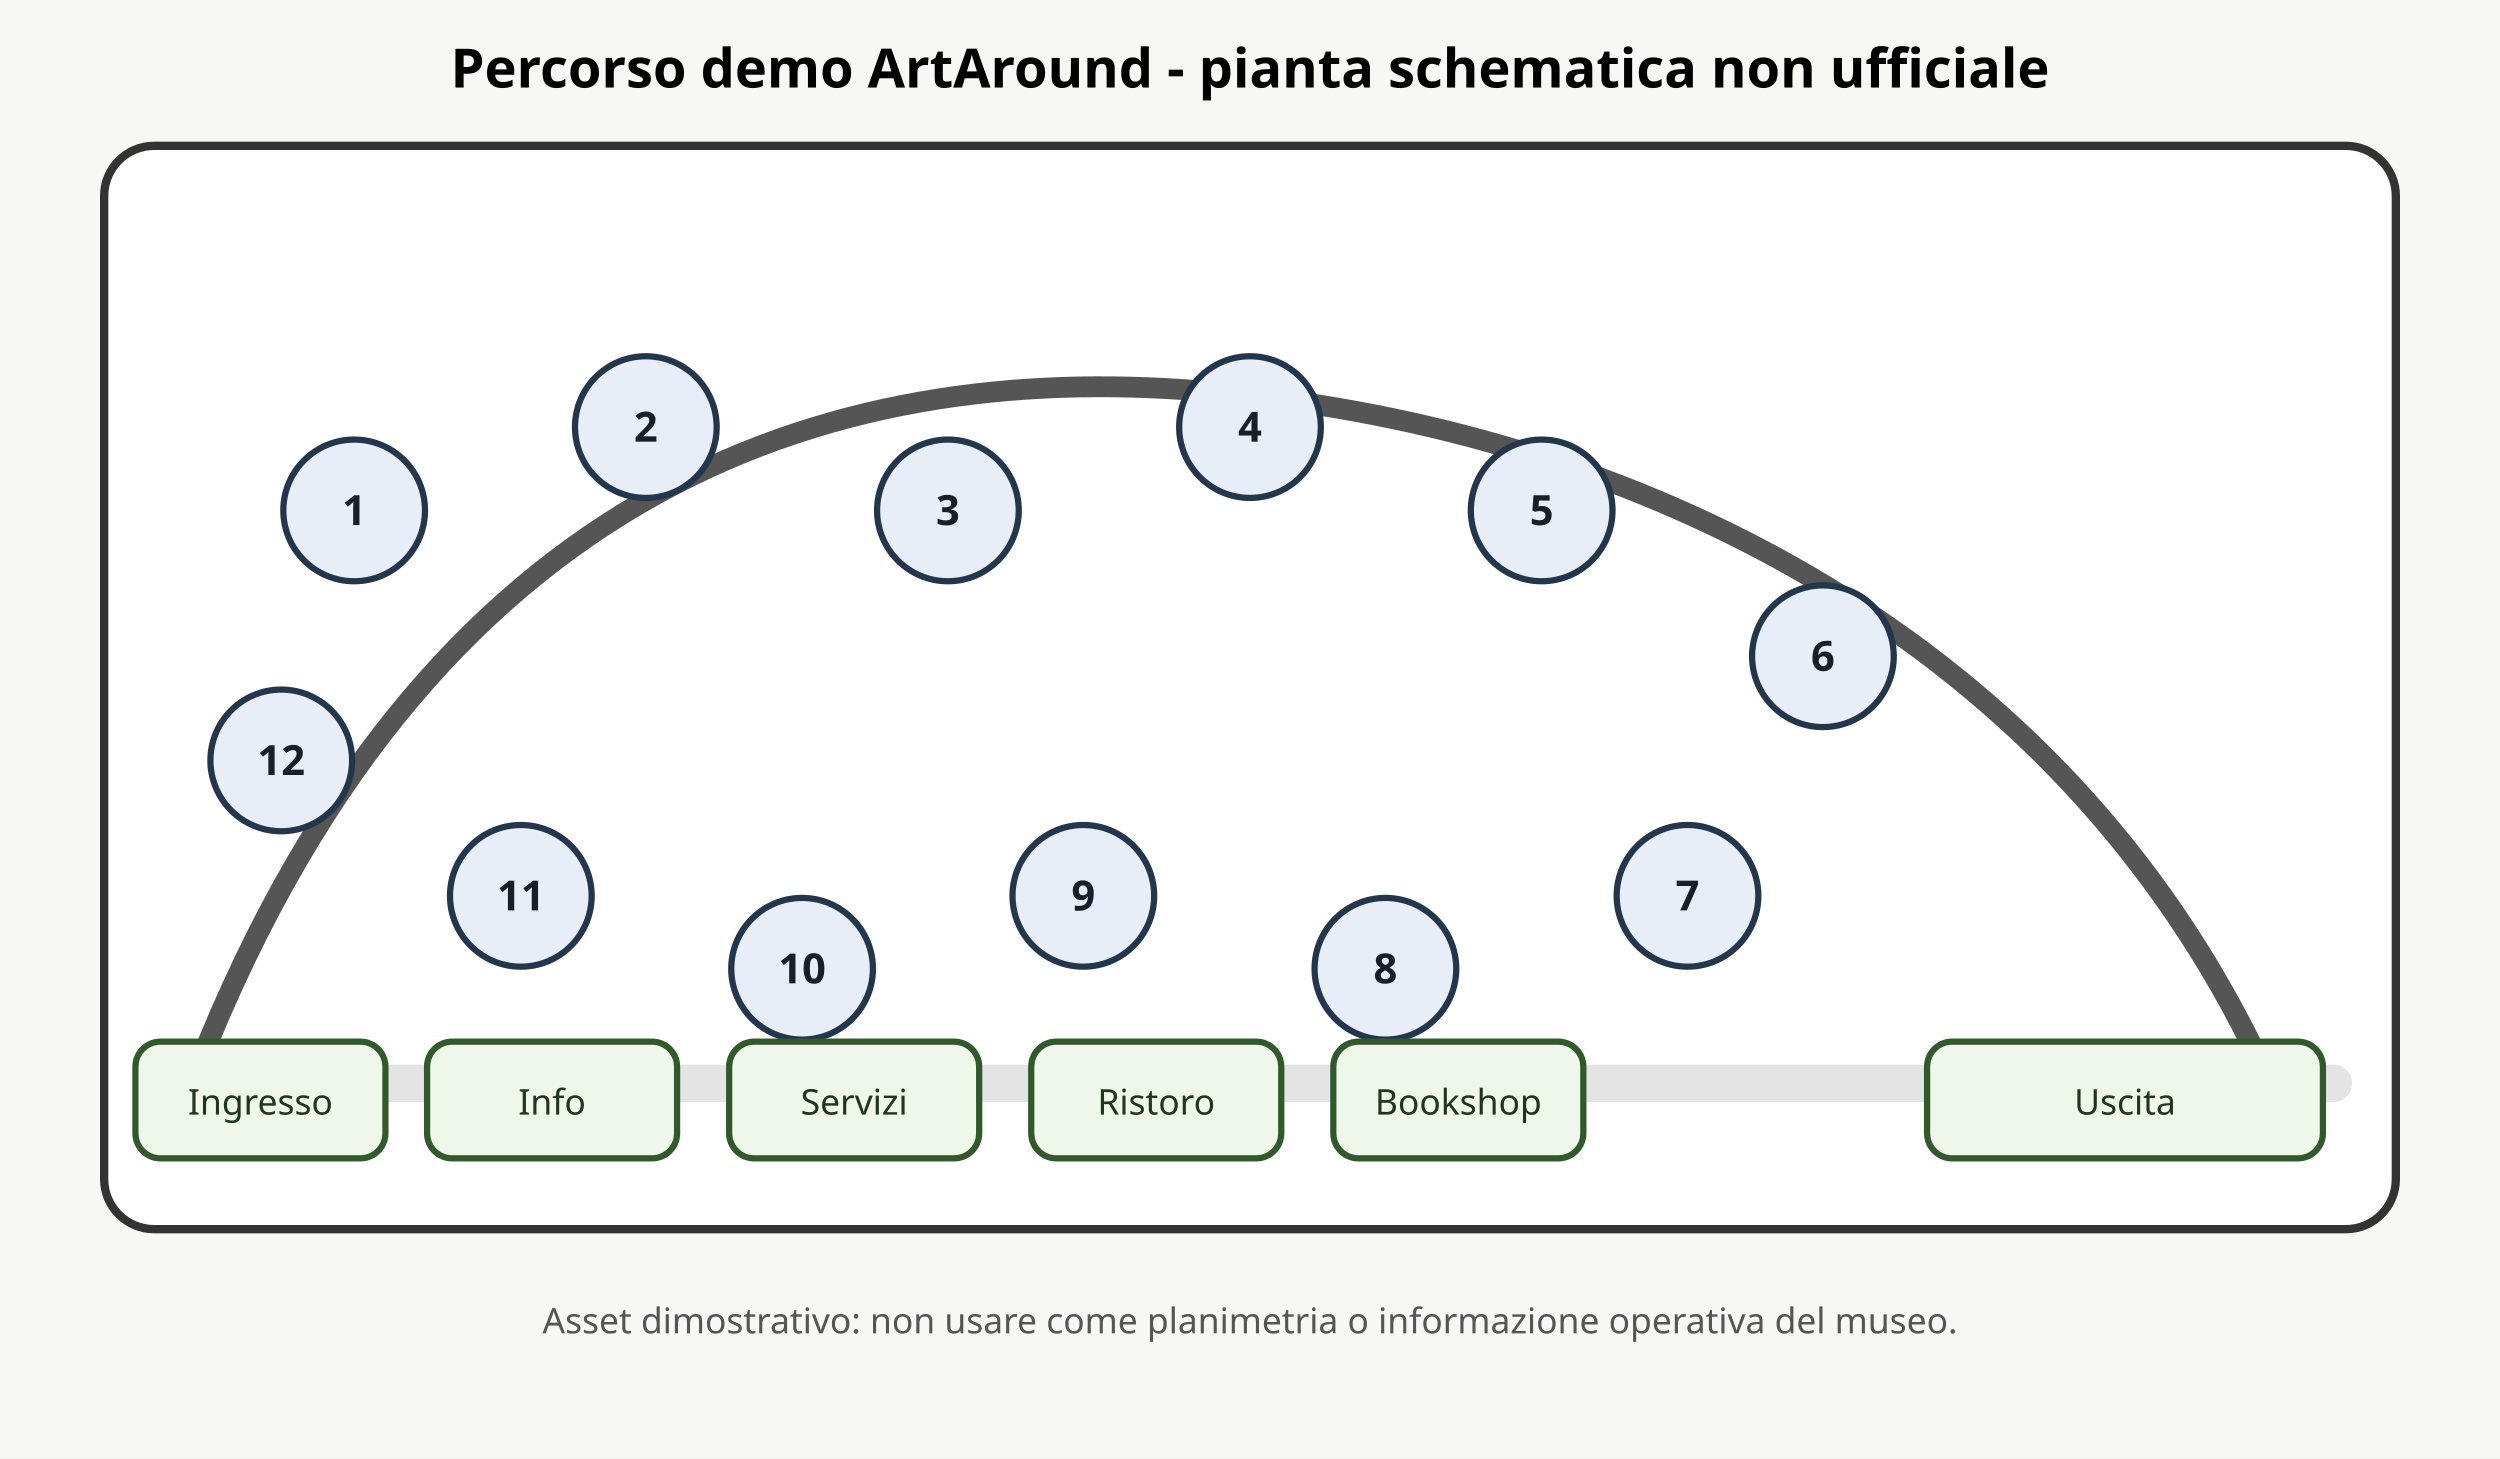
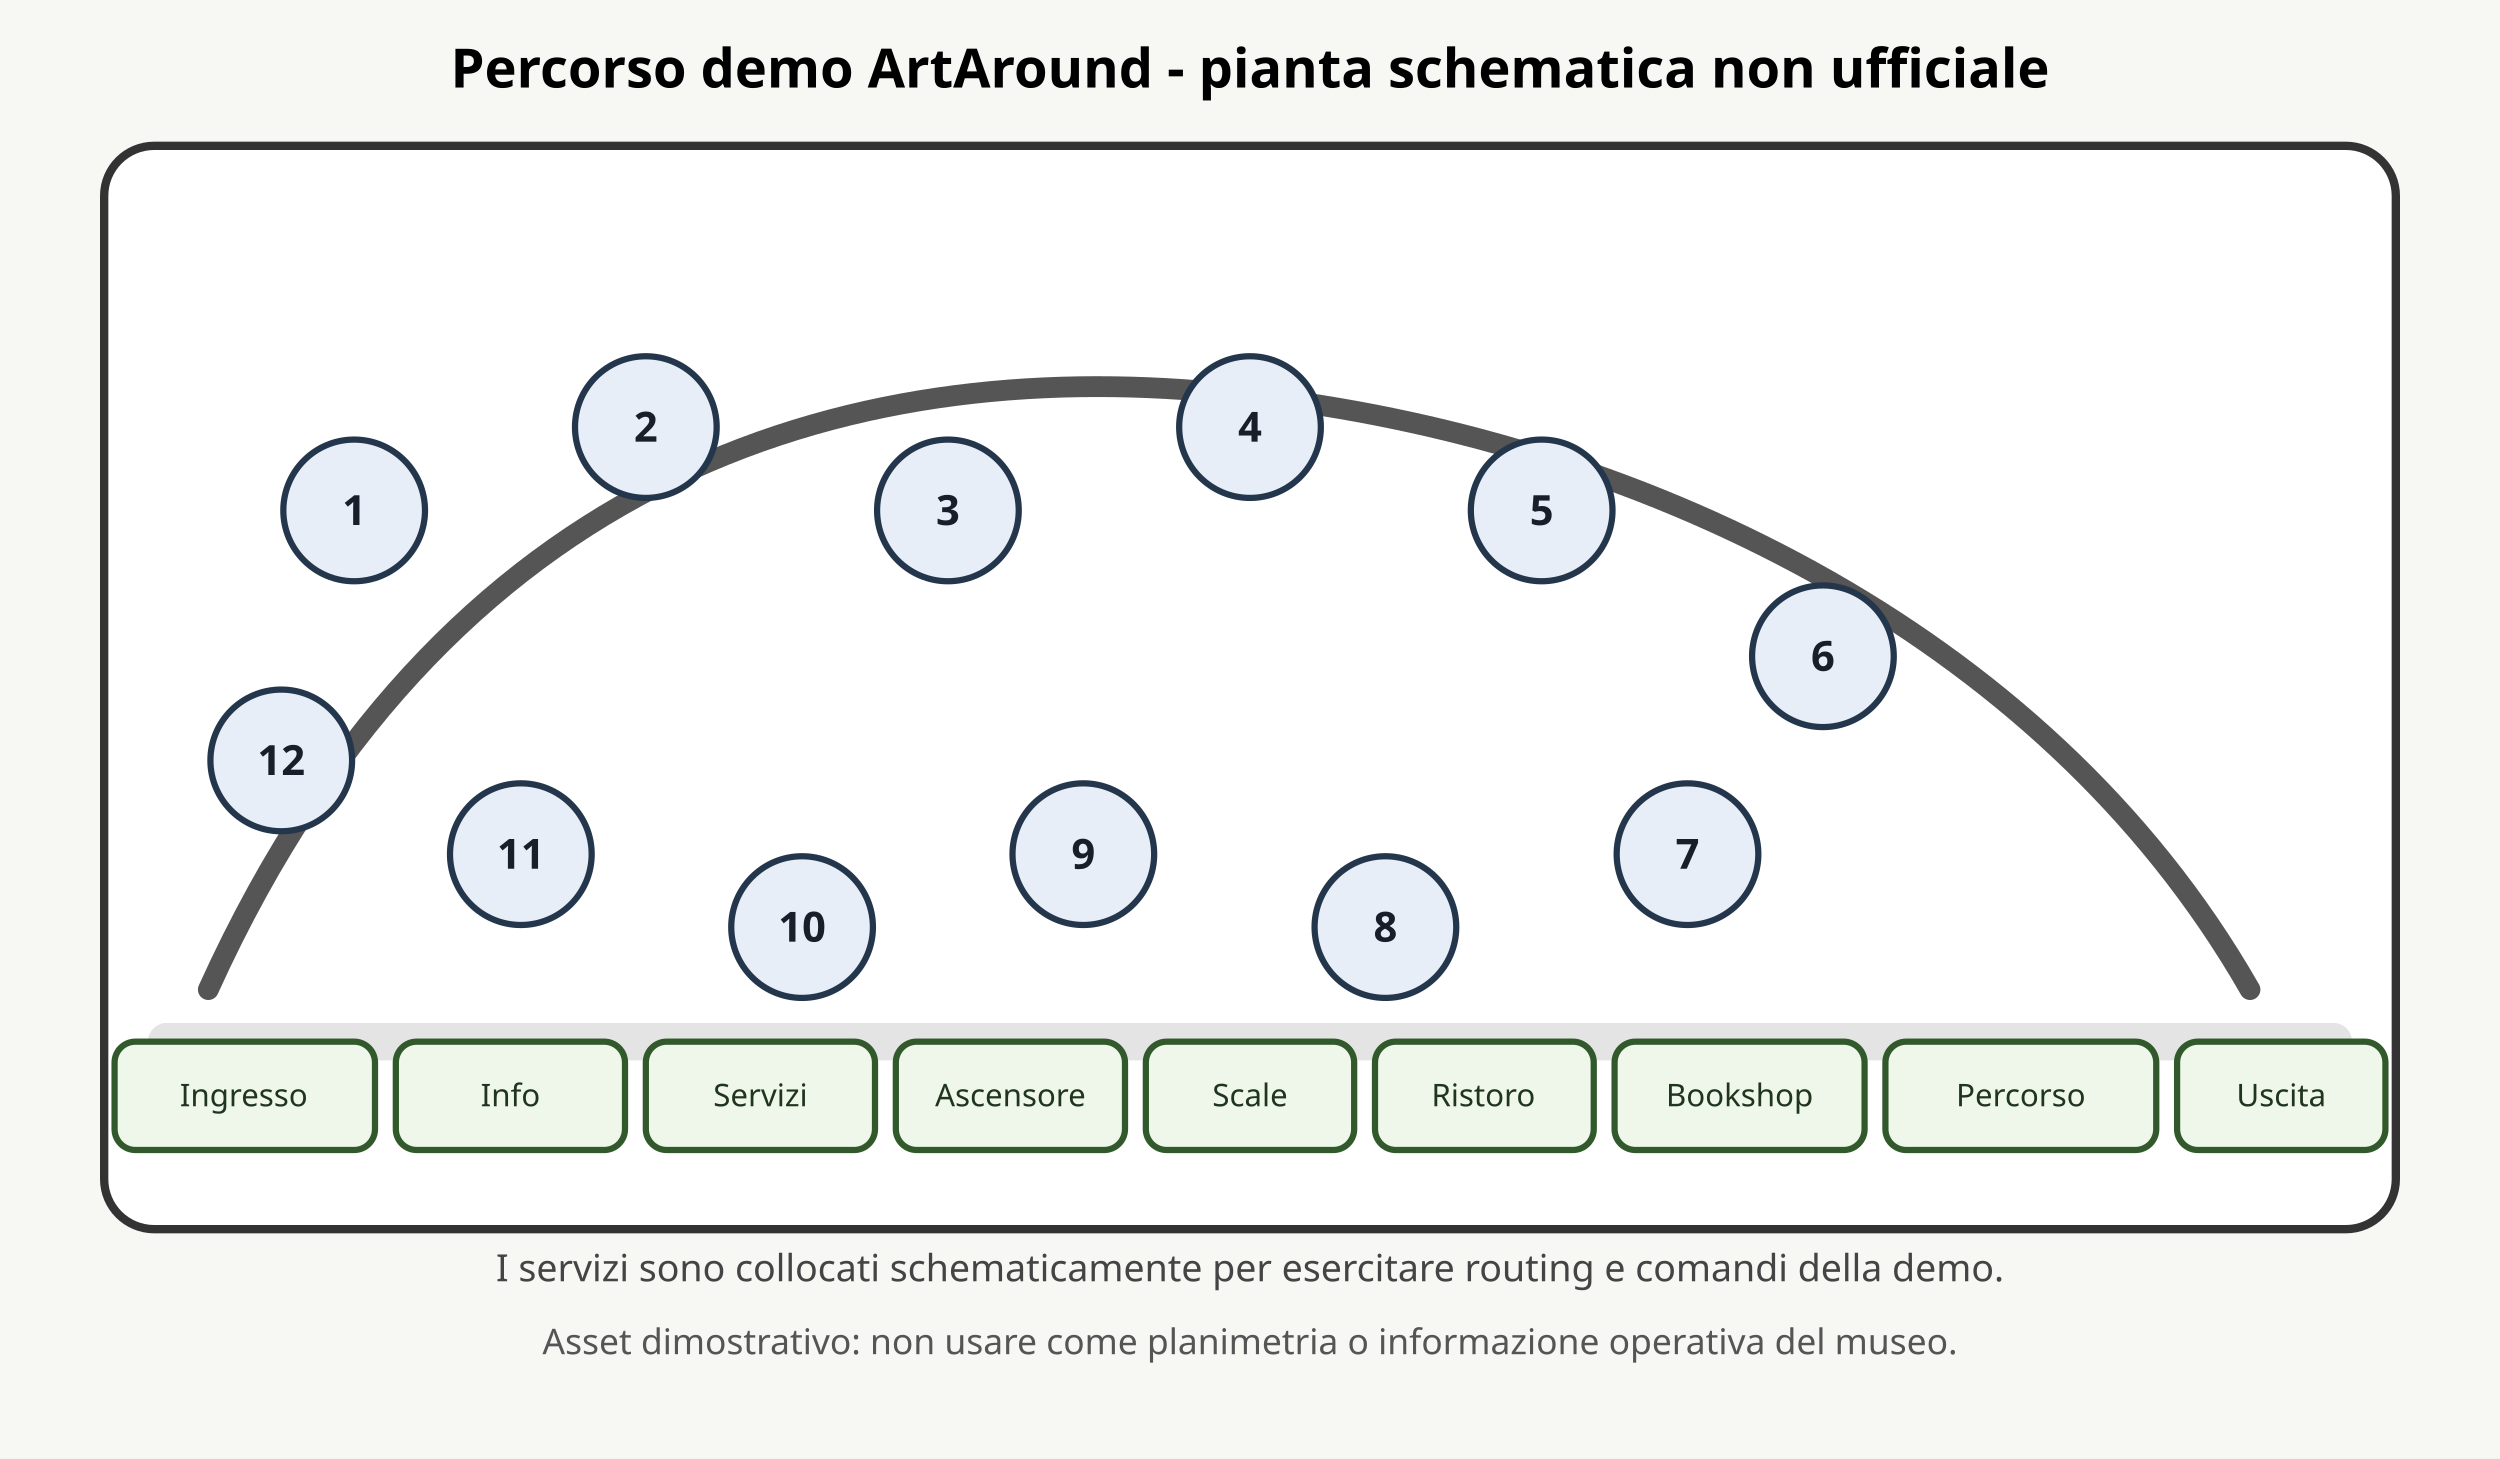
<svg xmlns="http://www.w3.org/2000/svg" viewBox="0 0 1200 700" role="img" aria-labelledby="title desc">
  <rect width="1200" height="700" fill="#f7f7f4" />
  <rect x="50" y="70" width="1100" height="520" rx="24" fill="#ffffff" stroke="#333" stroke-width="4" />
-   <path d="M80 520 H1120" stroke="#777" stroke-width="18" stroke-linecap="round" opacity=".2" />
-   <path d="M100 500 C220 210 430 170 600 190 C780 210 980 300 1080 500" fill="none" stroke="#555" stroke-width="10" stroke-linecap="round" />
+   <path d="M80 500 H1120" stroke="#777" stroke-width="18" stroke-linecap="round" opacity=".2" />
+   <path d="M100 475 C220 210 430 170 600 190 C780 210 980 300 1080 475" fill="none" stroke="#555" stroke-width="10" stroke-linecap="round" />
  <g font-family="system-ui, sans-serif" font-size="22" text-anchor="middle">
    <text x="600" y="42" font-size="26" font-weight="700">Percorso demo ArtAround - pianta schematica non ufficiale</text>
    <g fill="#e8eef7" stroke="#24364b" stroke-width="3">
      <circle cx="170" cy="245" r="34" />
      <circle cx="310" cy="205" r="34" />
      <circle cx="455" cy="245" r="34" />
      <circle cx="600" cy="205" r="34" />
      <circle cx="740" cy="245" r="34" />
      <circle cx="875" cy="315" r="34" />
-       <circle cx="810" cy="430" r="34" />
-       <circle cx="665" cy="465" r="34" />
-       <circle cx="520" cy="430" r="34" />
-       <circle cx="385" cy="465" r="34" />
-       <circle cx="250" cy="430" r="34" />
+       <circle cx="810" cy="410" r="34" />
+       <circle cx="665" cy="445" r="34" />
+       <circle cx="520" cy="410" r="34" />
+       <circle cx="385" cy="445" r="34" />
+       <circle cx="250" cy="410" r="34" />
      <circle cx="135" cy="365" r="34" />
    </g>
    <g fill="#17202a" font-size="20" font-weight="700">
      <text x="170" y="252">1</text>
      <text x="310" y="212">2</text>
      <text x="455" y="252">3</text>
      <text x="600" y="212">4</text>
      <text x="740" y="252">5</text>
      <text x="875" y="322">6</text>
-       <text x="810" y="437">7</text>
-       <text x="665" y="472">8</text>
-       <text x="520" y="437">9</text>
-       <text x="385" y="472">10</text>
-       <text x="250" y="437">11</text>
+       <text x="810" y="417">7</text>
+       <text x="665" y="452">8</text>
+       <text x="520" y="417">9</text>
+       <text x="385" y="452">10</text>
+       <text x="250" y="417">11</text>
      <text x="135" y="372">12</text>
    </g>
    <g fill="#eef7ea" stroke="#31592b" stroke-width="3">
-       <rect x="65" y="500" width="120" height="56" rx="12" />
-       <rect x="205" y="500" width="120" height="56" rx="12" />
-       <rect x="350" y="500" width="120" height="56" rx="12" />
-       <rect x="495" y="500" width="120" height="56" rx="12" />
-       <rect x="640" y="500" width="120" height="56" rx="12" />
-       <rect x="925" y="500" width="190" height="56" rx="12" />
+       <rect x="55" y="500" width="125" height="52" rx="10" />
+       <rect x="190" y="500" width="110" height="52" rx="10" />
+       <rect x="310" y="500" width="110" height="52" rx="10" />
+       <rect x="430" y="500" width="110" height="52" rx="10" />
+       <rect x="550" y="500" width="100" height="52" rx="10" />
+       <rect x="660" y="500" width="105" height="52" rx="10" />
+       <rect x="775" y="500" width="120" height="52" rx="10" />
+       <rect x="905" y="500" width="130" height="52" rx="10" />
+       <rect x="1045" y="500" width="100" height="52" rx="10" />
    </g>
-     <g fill="#20351e" font-size="17">
-       <text x="125" y="535">Ingresso</text>
-       <text x="265" y="535">Info</text>
-       <text x="410" y="535">Servizi</text>
-       <text x="555" y="535">Ristoro</text>
-       <text x="700" y="535">Bookshop</text>
-       <text x="1020" y="535">Uscita</text>
+     <g fill="#20351e" font-size="15">
+       <text x="117" y="531">Ingresso</text>
+       <text x="245" y="531">Info</text>
+       <text x="365" y="531">Servizi</text>
+       <text x="485" y="531">Ascensore</text>
+       <text x="600" y="531">Scale</text>
+       <text x="712" y="531">Ristoro</text>
+       <text x="835" y="531">Bookshop</text>
+       <text x="970" y="531">Percorso</text>
+       <text x="1095" y="531">Uscita</text>
    </g>
-     <text x="600" y="640" font-size="17" fill="#555">Asset dimostrativo: non usare come planimetria o informazione operativa del museo.</text>
+     <text x="600" y="615" font-size="18" fill="#444">I servizi sono collocati schematicamente per esercitare routing e comandi della demo.</text>
+     <text x="600" y="650" font-size="17" fill="#555">Asset dimostrativo: non usare come planimetria o informazione operativa del museo.</text>
  </g>
</svg>
